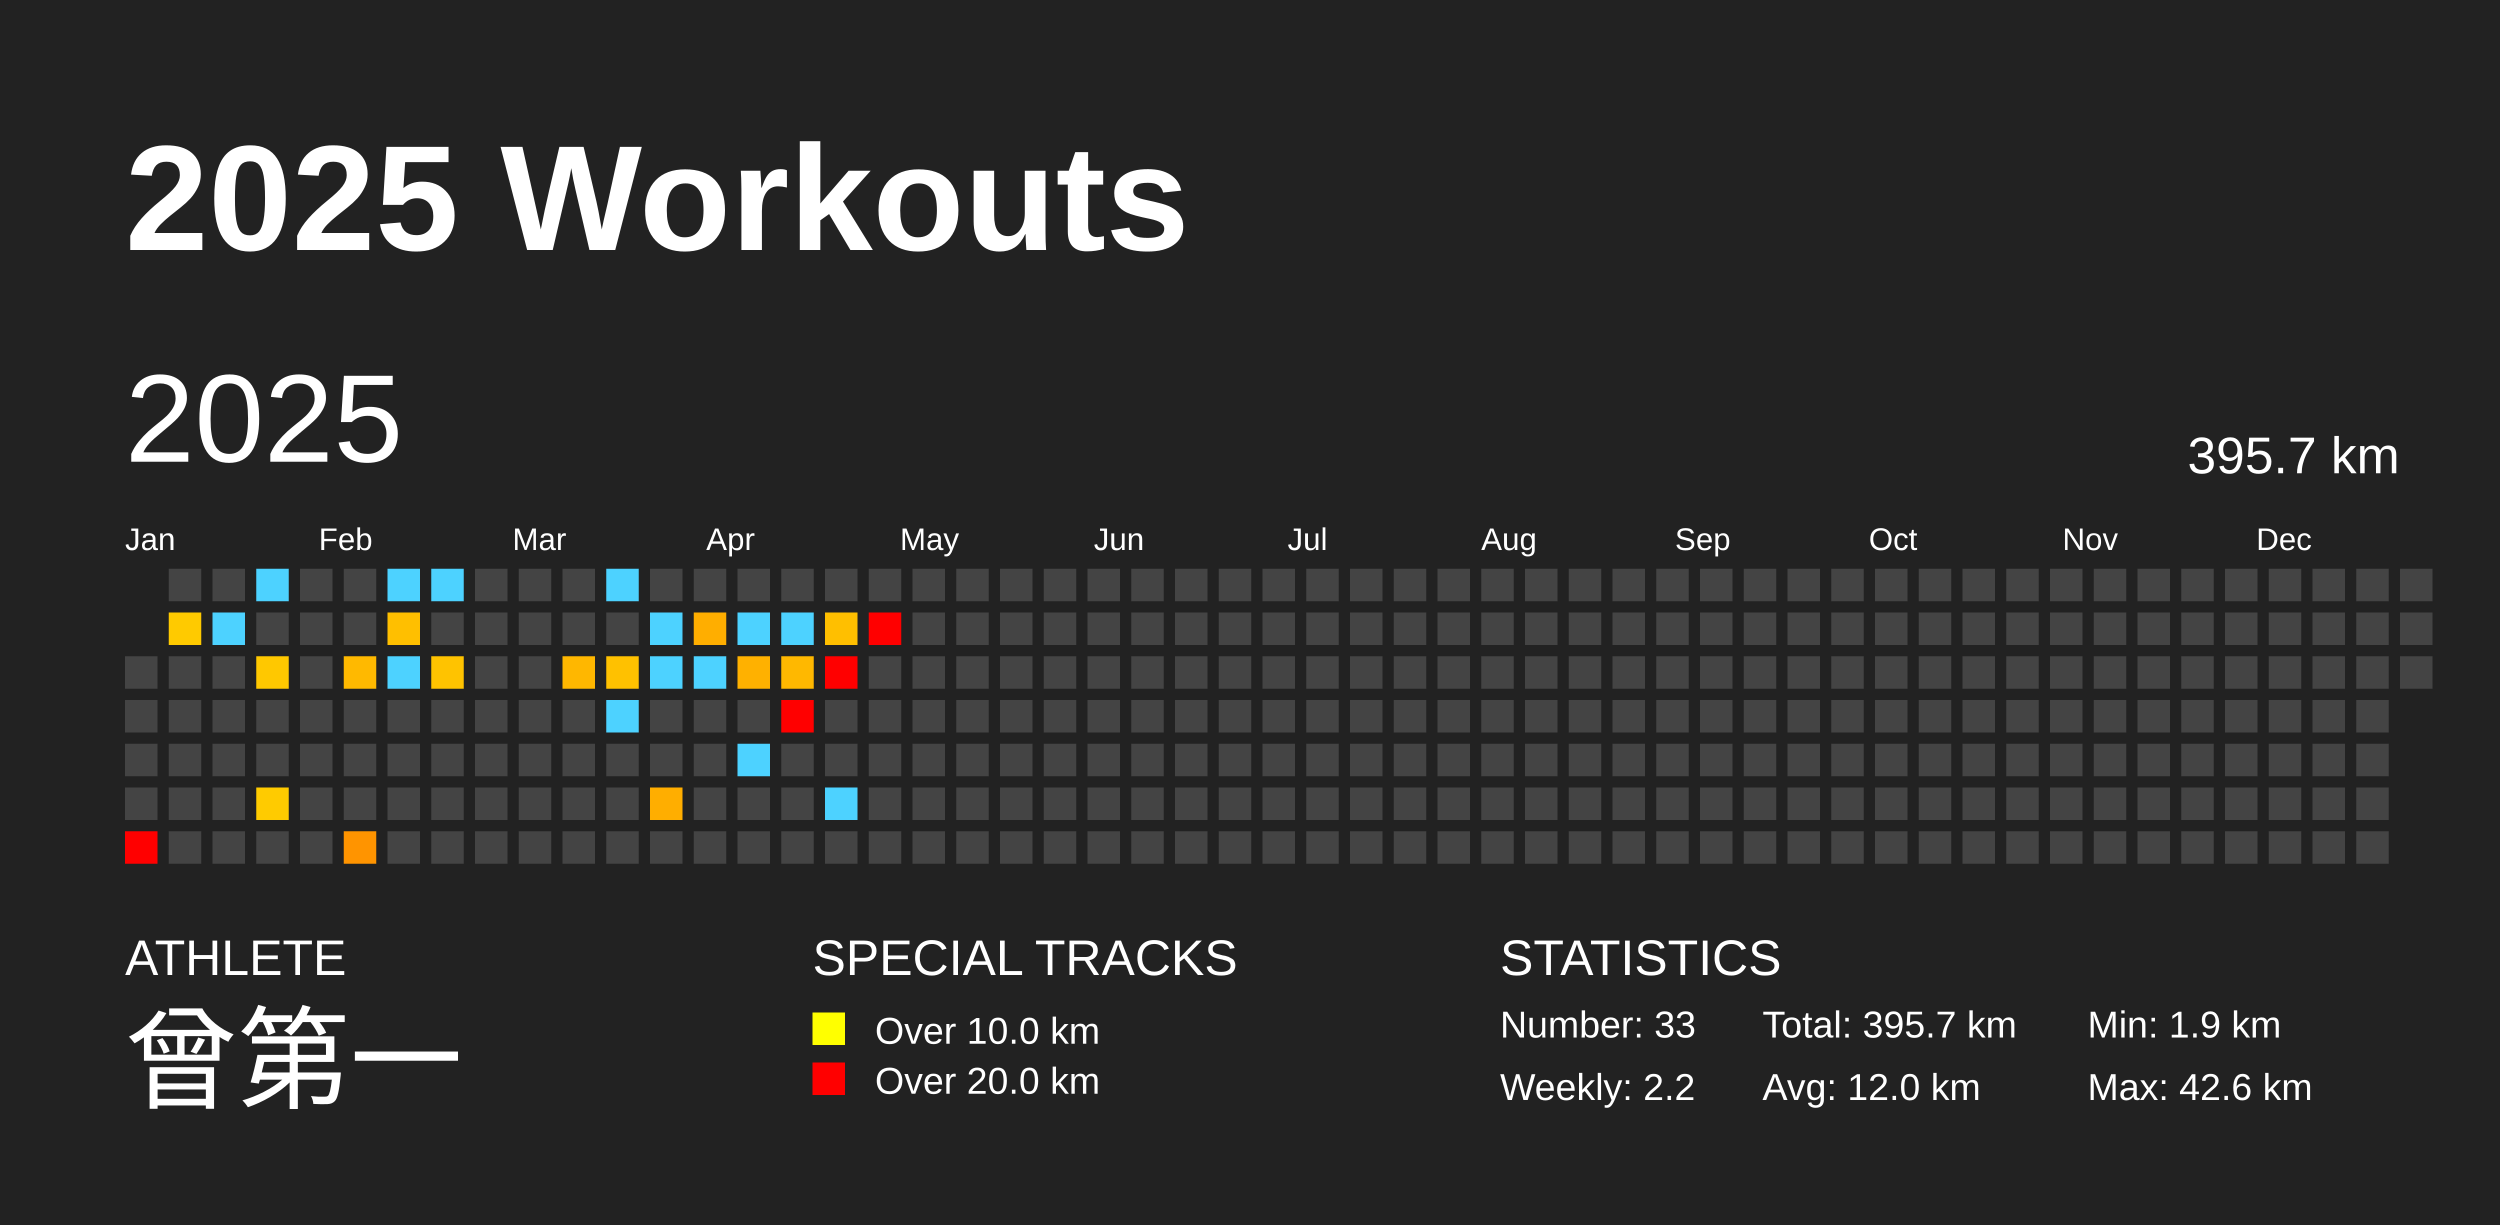
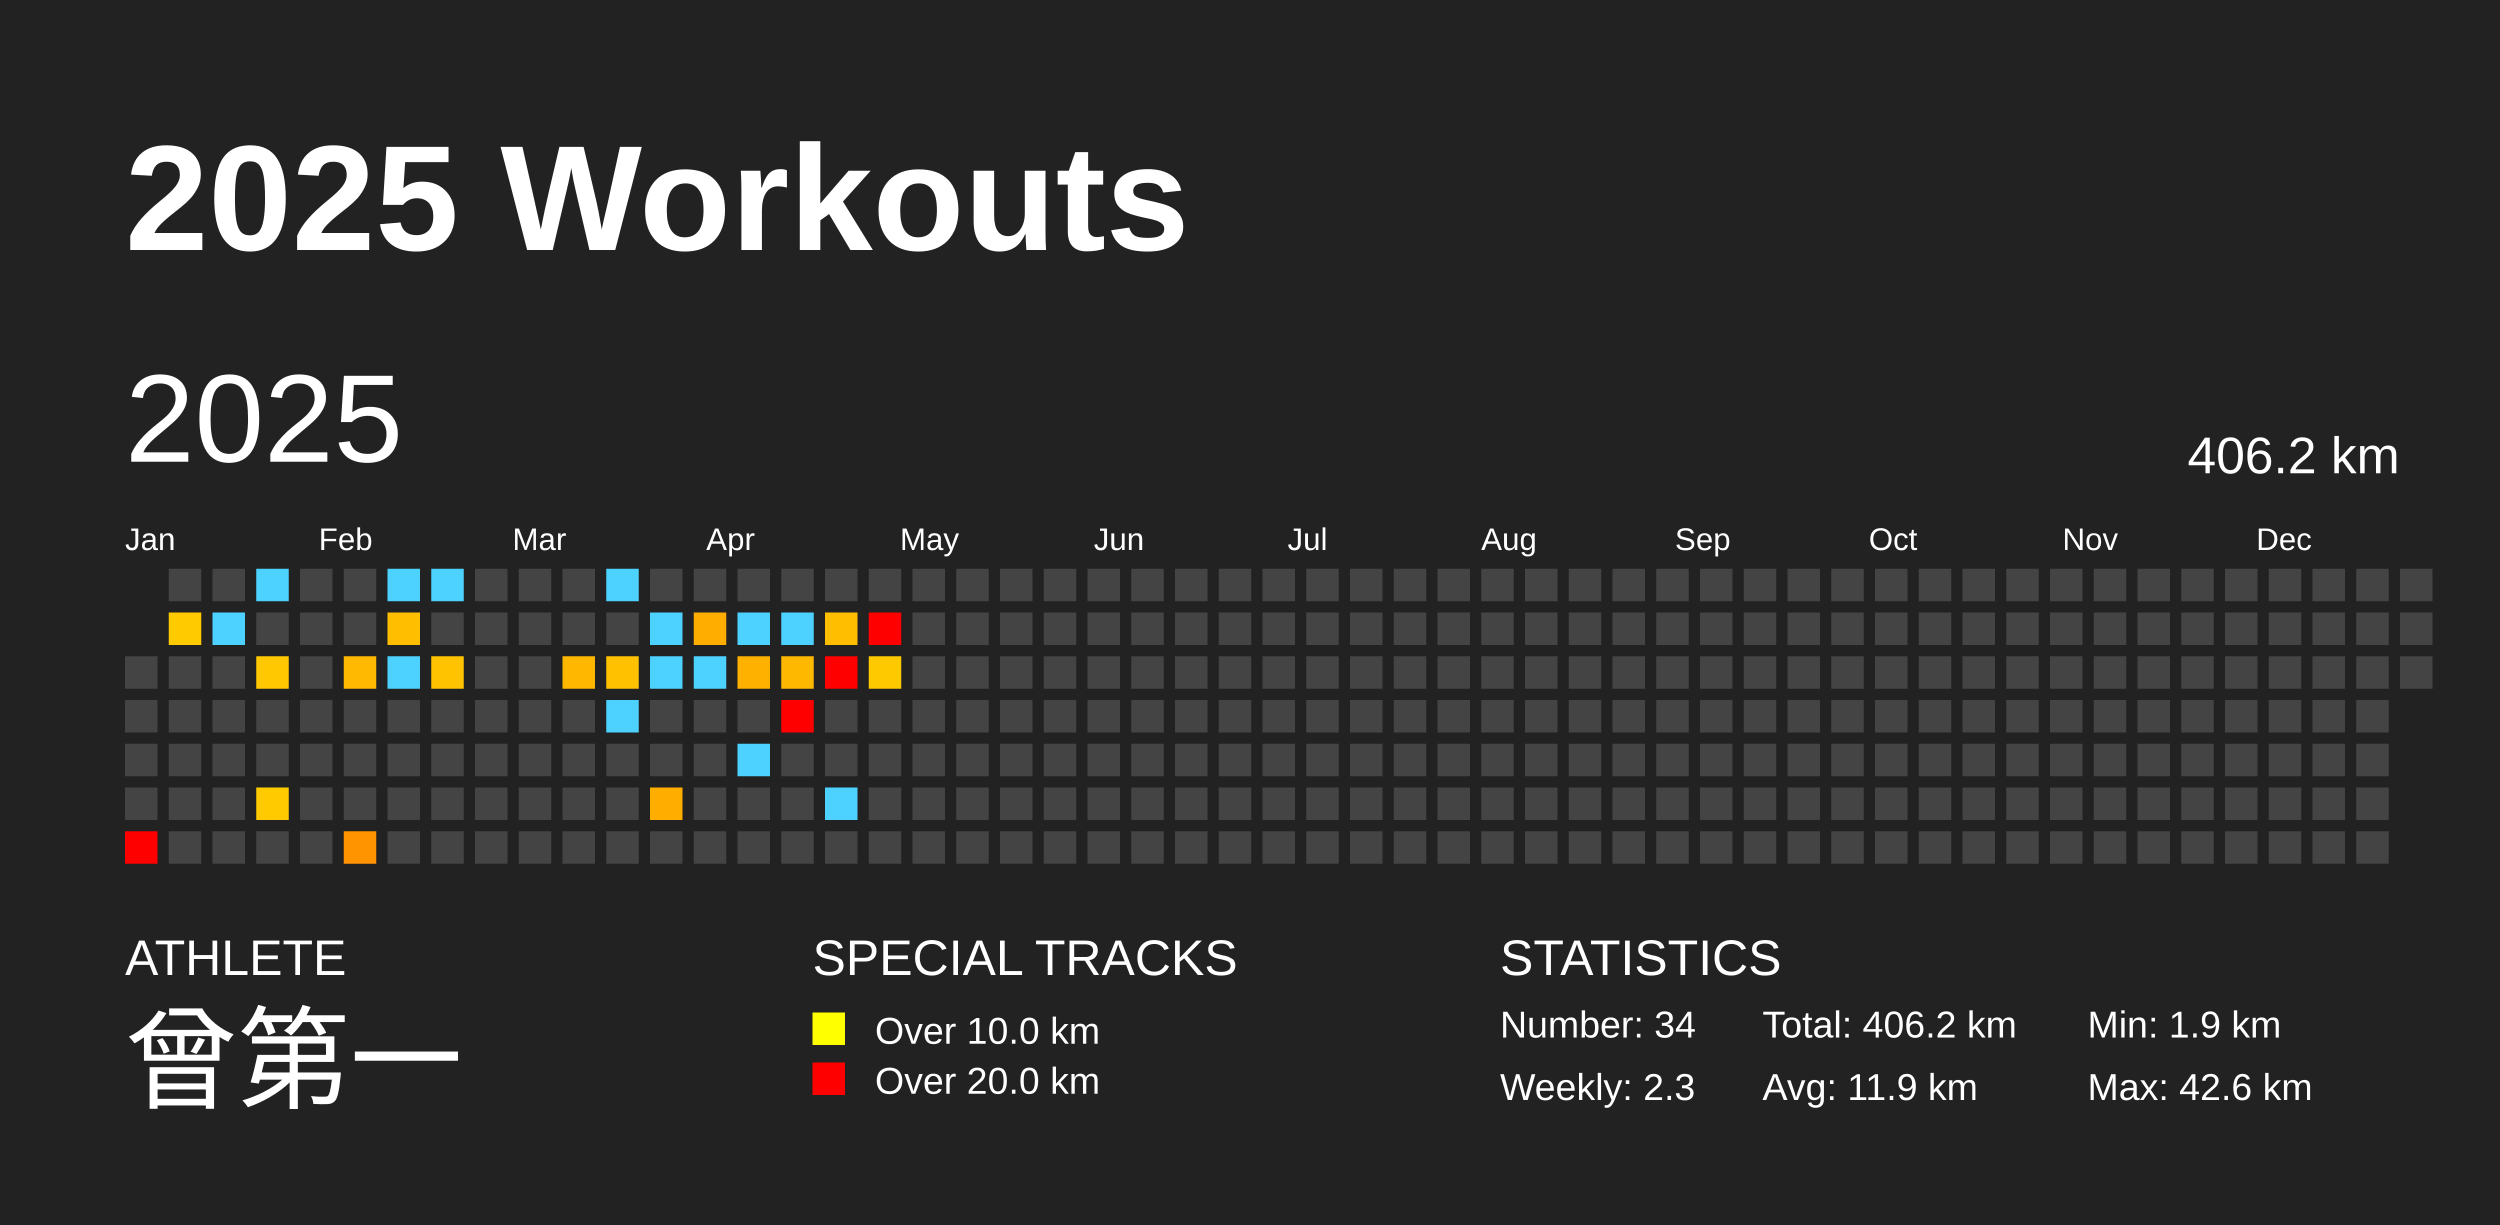
<svg xmlns="http://www.w3.org/2000/svg" baseProfile="full" height="98mm" version="1.1" viewBox="0,0,200,98" width="200mm">
  <defs />
  <rect fill="#222222" height="98" width="200" x="0" y="0" />
  <text fill="#FFFFFF" style="font-size:12px; font-family:Arial; font-weight:bold;" x="10" y="20">2025 Workouts</text>
  <text fill="#FFFFFF" style="font-size:4px; font-family:Arial" x="10" y="78">ATHLETE</text>
  <text fill="#FFFFFF" style="font-size:9px; font-family:Arial" x="10" y="88">曾第一</text>
  <text fill="#FFFFFF" style="font-size:4px; font-family:Arial" x="65" y="78">SPECIAL TRACKS</text>
  <rect fill="yellow" height="2.6" width="2.6" x="65" y="81" />
  <text fill="#FFFFFF" style="font-size:3px; font-family:Arial" x="70" y="83.5">Over 10.0 km</text>
  <rect fill="red" height="2.6" width="2.6" x="65" y="85" />
  <text fill="#FFFFFF" style="font-size:3px; font-family:Arial" x="70" y="87.5">Over 20.0 km</text>
  <text fill="#FFFFFF" style="font-size:4px; font-family:Arial" x="120" y="78">STATISTICS</text>
-   <text fill="#FFFFFF" style="font-size:3px; font-family:Arial" x="120" y="83">Number: 33</text>
-   <text fill="#FFFFFF" style="font-size:3px; font-family:Arial" x="120" y="88">Weekly: 2.2</text>
-   <text fill="#FFFFFF" style="font-size:3px; font-family:Arial" x="141" y="83">Total: 395.7 km</text>
-   <text fill="#FFFFFF" style="font-size:3px; font-family:Arial" x="141" y="88">Avg: 12.0 km</text>
+   <text fill="#FFFFFF" style="font-size:3px; font-family:Arial" x="120" y="83">Number: 34</text>
+   <text fill="#FFFFFF" style="font-size:3px; font-family:Arial" x="120" y="88">Weekly: 2.3</text>
+   <text fill="#FFFFFF" style="font-size:3px; font-family:Arial" x="141" y="83">Total: 406.2 km</text>
+   <text fill="#FFFFFF" style="font-size:3px; font-family:Arial" x="141" y="88">Avg: 11.9 km</text>
  <text fill="#FFFFFF" style="font-size:3px; font-family:Arial" x="167" y="83">Min: 1.9 km</text>
  <text fill="#FFFFFF" style="font-size:3px; font-family:Arial" x="167" y="88">Max: 42.6 km</text>
  <text dominant-baseline="hanging" fill="#FFFFFF" style="font-size:10.0px; font-family:Arial;" x="10" y="30">2025</text>
-   <text dominant-baseline="hanging" fill="#FFFFFF" style="font-size:4.125px; font-family:Arial;" x="175" y="35">395.7 km</text>
+   <text dominant-baseline="hanging" fill="#FFFFFF" style="font-size:4.125px; font-family:Arial;" x="175" y="35">406.2 km</text>
  <text fill="#FFFFFF" style="font-size:2.5px; font-family:Arial" x="10.0" y="44">Jan</text>
  <text fill="#FFFFFF" style="font-size:2.5px; font-family:Arial" x="25.5" y="44">Feb</text>
  <text fill="#FFFFFF" style="font-size:2.5px; font-family:Arial" x="41.0" y="44">Mar</text>
  <text fill="#FFFFFF" style="font-size:2.5px; font-family:Arial" x="56.5" y="44">Apr</text>
  <text fill="#FFFFFF" style="font-size:2.5px; font-family:Arial" x="72.0" y="44">May</text>
  <text fill="#FFFFFF" style="font-size:2.5px; font-family:Arial" x="87.5" y="44">Jun</text>
  <text fill="#FFFFFF" style="font-size:2.5px; font-family:Arial" x="103.0" y="44">Jul</text>
  <text fill="#FFFFFF" style="font-size:2.5px; font-family:Arial" x="118.5" y="44">Aug</text>
  <text fill="#FFFFFF" style="font-size:2.5px; font-family:Arial" x="134.0" y="44">Sep</text>
  <text fill="#FFFFFF" style="font-size:2.5px; font-family:Arial" x="149.5" y="44">Oct</text>
  <text fill="#FFFFFF" style="font-size:2.5px; font-family:Arial" x="165.0" y="44">Nov</text>
  <text fill="#FFFFFF" style="font-size:2.5px; font-family:Arial" x="180.5" y="44">Dec</text>
  <rect fill="#444444" height="2.6" width="2.6" x="10.0" y="52.5" />
  <rect fill="#444444" height="2.6" width="2.6" x="10.0" y="56.0" />
  <rect fill="#444444" height="2.6" width="2.6" x="10.0" y="59.5" />
  <rect fill="#444444" height="2.6" width="2.6" x="10.0" y="63.0" />
  <rect fill="red" height="2.6" width="2.6" x="10.0" y="66.5" />
  <rect fill="#444444" height="2.6" width="2.6" x="13.5" y="45.5" />
  <rect fill="#ffca00" height="2.6" width="2.6" x="13.5" y="49.0" />
  <rect fill="#444444" height="2.6" width="2.6" x="13.5" y="52.5" />
  <rect fill="#444444" height="2.6" width="2.6" x="13.5" y="56.0" />
  <rect fill="#444444" height="2.6" width="2.6" x="13.5" y="59.5" />
  <rect fill="#444444" height="2.6" width="2.6" x="13.5" y="63.0" />
  <rect fill="#444444" height="2.6" width="2.6" x="13.5" y="66.5" />
  <rect fill="#444444" height="2.6" width="2.6" x="17.0" y="45.5" />
  <rect fill="#4dd2ff" height="2.6" width="2.6" x="17.0" y="49.0" />
  <rect fill="#444444" height="2.6" width="2.6" x="17.0" y="52.5" />
  <rect fill="#444444" height="2.6" width="2.6" x="17.0" y="56.0" />
  <rect fill="#444444" height="2.6" width="2.6" x="17.0" y="59.5" />
  <rect fill="#444444" height="2.6" width="2.6" x="17.0" y="63.0" />
  <rect fill="#444444" height="2.6" width="2.6" x="17.0" y="66.5" />
  <rect fill="#4dd2ff" height="2.6" width="2.6" x="20.5" y="45.5" />
  <rect fill="#444444" height="2.6" width="2.6" x="20.5" y="49.0" />
  <rect fill="#ffc800" height="2.6" width="2.6" x="20.5" y="52.5" />
  <rect fill="#444444" height="2.6" width="2.6" x="20.5" y="56.0" />
  <rect fill="#444444" height="2.6" width="2.6" x="20.5" y="59.5" />
  <rect fill="#ffcb00" height="2.6" width="2.6" x="20.5" y="63.0" />
  <rect fill="#444444" height="2.6" width="2.6" x="20.5" y="66.5" />
  <rect fill="#444444" height="2.6" width="2.6" x="24.0" y="45.5" />
  <rect fill="#444444" height="2.6" width="2.6" x="24.0" y="49.0" />
  <rect fill="#444444" height="2.6" width="2.6" x="24.0" y="52.5" />
  <rect fill="#444444" height="2.6" width="2.6" x="24.0" y="56.0" />
  <rect fill="#444444" height="2.6" width="2.6" x="24.0" y="59.5" />
  <rect fill="#444444" height="2.6" width="2.6" x="24.0" y="63.0" />
  <rect fill="#444444" height="2.6" width="2.6" x="24.0" y="66.5" />
  <rect fill="#444444" height="2.6" width="2.6" x="27.5" y="45.5" />
  <rect fill="#444444" height="2.6" width="2.6" x="27.5" y="49.0" />
  <rect fill="#ffb900" height="2.6" width="2.6" x="27.5" y="52.5" />
  <rect fill="#444444" height="2.6" width="2.6" x="27.5" y="56.0" />
  <rect fill="#444444" height="2.6" width="2.6" x="27.5" y="59.5" />
  <rect fill="#444444" height="2.6" width="2.6" x="27.5" y="63.0" />
  <rect fill="#ff9400" height="2.6" width="2.6" x="27.5" y="66.5" />
  <rect fill="#4dd2ff" height="2.6" width="2.6" x="31.0" y="45.5" />
  <rect fill="#ffbf00" height="2.6" width="2.6" x="31.0" y="49.0" />
  <rect fill="#4dd2ff" height="2.6" width="2.6" x="31.0" y="52.5" />
  <rect fill="#444444" height="2.6" width="2.6" x="31.0" y="56.0" />
  <rect fill="#444444" height="2.6" width="2.6" x="31.0" y="59.5" />
  <rect fill="#444444" height="2.6" width="2.6" x="31.0" y="63.0" />
  <rect fill="#444444" height="2.6" width="2.6" x="31.0" y="66.5" />
  <rect fill="#4dd2ff" height="2.6" width="2.6" x="34.5" y="45.5" />
  <rect fill="#444444" height="2.6" width="2.6" x="34.5" y="49.0" />
  <rect fill="#ffc300" height="2.6" width="2.6" x="34.5" y="52.5" />
  <rect fill="#444444" height="2.6" width="2.6" x="34.5" y="56.0" />
  <rect fill="#444444" height="2.6" width="2.6" x="34.5" y="59.5" />
  <rect fill="#444444" height="2.6" width="2.6" x="34.5" y="63.0" />
  <rect fill="#444444" height="2.6" width="2.6" x="34.5" y="66.5" />
  <rect fill="#444444" height="2.6" width="2.6" x="38.0" y="45.5" />
  <rect fill="#444444" height="2.6" width="2.6" x="38.0" y="49.0" />
  <rect fill="#444444" height="2.6" width="2.6" x="38.0" y="52.5" />
  <rect fill="#444444" height="2.6" width="2.6" x="38.0" y="56.0" />
  <rect fill="#444444" height="2.6" width="2.6" x="38.0" y="59.5" />
  <rect fill="#444444" height="2.6" width="2.6" x="38.0" y="63.0" />
  <rect fill="#444444" height="2.6" width="2.6" x="38.0" y="66.5" />
  <rect fill="#444444" height="2.6" width="2.6" x="41.5" y="45.5" />
  <rect fill="#444444" height="2.6" width="2.6" x="41.5" y="49.0" />
  <rect fill="#444444" height="2.6" width="2.6" x="41.5" y="52.5" />
  <rect fill="#444444" height="2.6" width="2.6" x="41.5" y="56.0" />
  <rect fill="#444444" height="2.6" width="2.6" x="41.5" y="59.5" />
  <rect fill="#444444" height="2.6" width="2.6" x="41.5" y="63.0" />
  <rect fill="#444444" height="2.6" width="2.6" x="41.5" y="66.5" />
  <rect fill="#444444" height="2.6" width="2.6" x="45.0" y="45.5" />
  <rect fill="#444444" height="2.6" width="2.6" x="45.0" y="49.0" />
  <rect fill="#ffb700" height="2.6" width="2.6" x="45.0" y="52.5" />
  <rect fill="#444444" height="2.6" width="2.6" x="45.0" y="56.0" />
  <rect fill="#444444" height="2.6" width="2.6" x="45.0" y="59.5" />
  <rect fill="#444444" height="2.6" width="2.6" x="45.0" y="63.0" />
  <rect fill="#444444" height="2.6" width="2.6" x="45.0" y="66.5" />
  <rect fill="#4dd2ff" height="2.6" width="2.6" x="48.5" y="45.5" />
  <rect fill="#444444" height="2.6" width="2.6" x="48.5" y="49.0" />
  <rect fill="#ffc100" height="2.6" width="2.6" x="48.5" y="52.5" />
  <rect fill="#4dd2ff" height="2.6" width="2.6" x="48.5" y="56.0" />
  <rect fill="#444444" height="2.6" width="2.6" x="48.5" y="59.5" />
  <rect fill="#444444" height="2.6" width="2.6" x="48.5" y="63.0" />
  <rect fill="#444444" height="2.6" width="2.6" x="48.5" y="66.5" />
  <rect fill="#444444" height="2.6" width="2.6" x="52.0" y="45.5" />
  <rect fill="#4dd2ff" height="2.6" width="2.6" x="52.0" y="49.0" />
  <rect fill="#4dd2ff" height="2.6" width="2.6" x="52.0" y="52.5" />
  <rect fill="#444444" height="2.6" width="2.6" x="52.0" y="56.0" />
  <rect fill="#444444" height="2.6" width="2.6" x="52.0" y="59.5" />
  <rect fill="#ffae00" height="2.6" width="2.6" x="52.0" y="63.0" />
  <rect fill="#444444" height="2.6" width="2.6" x="52.0" y="66.5" />
  <rect fill="#444444" height="2.6" width="2.6" x="55.5" y="45.5" />
  <rect fill="#ffae00" height="2.6" width="2.6" x="55.5" y="49.0" />
  <rect fill="#4dd2ff" height="2.6" width="2.6" x="55.5" y="52.5" />
  <rect fill="#444444" height="2.6" width="2.6" x="55.5" y="56.0" />
  <rect fill="#444444" height="2.6" width="2.6" x="55.5" y="59.5" />
  <rect fill="#444444" height="2.6" width="2.6" x="55.5" y="63.0" />
  <rect fill="#444444" height="2.6" width="2.6" x="55.5" y="66.5" />
  <rect fill="#444444" height="2.6" width="2.6" x="59.0" y="45.5" />
  <rect fill="#4dd2ff" height="2.6" width="2.6" x="59.0" y="49.0" />
  <rect fill="#ffb100" height="2.6" width="2.6" x="59.0" y="52.5" />
  <rect fill="#444444" height="2.6" width="2.6" x="59.0" y="56.0" />
  <rect fill="#4dd2ff" height="2.6" width="2.6" x="59.0" y="59.5" />
  <rect fill="#444444" height="2.6" width="2.6" x="59.0" y="63.0" />
  <rect fill="#444444" height="2.6" width="2.6" x="59.0" y="66.5" />
  <rect fill="#444444" height="2.6" width="2.6" x="62.5" y="45.5" />
  <rect fill="#4dd2ff" height="2.6" width="2.6" x="62.5" y="49.0" />
  <rect fill="#ffb800" height="2.6" width="2.6" x="62.5" y="52.5" />
  <rect fill="red" height="2.6" width="2.6" x="62.5" y="56.0" />
  <rect fill="#444444" height="2.6" width="2.6" x="62.5" y="59.5" />
  <rect fill="#444444" height="2.6" width="2.6" x="62.5" y="63.0" />
  <rect fill="#444444" height="2.6" width="2.6" x="62.5" y="66.5" />
  <rect fill="#444444" height="2.6" width="2.6" x="66.0" y="45.5" />
  <rect fill="#ffbf00" height="2.6" width="2.6" x="66.0" y="49.0" />
  <rect fill="red" height="2.6" width="2.6" x="66.0" y="52.5" />
  <rect fill="#444444" height="2.6" width="2.6" x="66.0" y="56.0" />
  <rect fill="#444444" height="2.6" width="2.6" x="66.0" y="59.5" />
  <rect fill="#4dd2ff" height="2.6" width="2.6" x="66.0" y="63.0" />
  <rect fill="#444444" height="2.6" width="2.6" x="66.0" y="66.5" />
  <rect fill="#444444" height="2.6" width="2.6" x="69.5" y="45.5" />
  <rect fill="red" height="2.6" width="2.6" x="69.5" y="49.0" />
-   <rect fill="#444444" height="2.6" width="2.6" x="69.5" y="52.5" />
+   <rect fill="#ffc900" height="2.6" width="2.6" x="69.5" y="52.5" />
  <rect fill="#444444" height="2.6" width="2.6" x="69.5" y="56.0" />
  <rect fill="#444444" height="2.6" width="2.6" x="69.5" y="59.5" />
  <rect fill="#444444" height="2.6" width="2.6" x="69.5" y="63.0" />
  <rect fill="#444444" height="2.6" width="2.6" x="69.5" y="66.5" />
  <rect fill="#444444" height="2.6" width="2.6" x="73.0" y="45.5" />
  <rect fill="#444444" height="2.6" width="2.6" x="73.0" y="49.0" />
  <rect fill="#444444" height="2.6" width="2.6" x="73.0" y="52.5" />
  <rect fill="#444444" height="2.6" width="2.6" x="73.0" y="56.0" />
  <rect fill="#444444" height="2.6" width="2.6" x="73.0" y="59.5" />
  <rect fill="#444444" height="2.6" width="2.6" x="73.0" y="63.0" />
  <rect fill="#444444" height="2.6" width="2.6" x="73.0" y="66.5" />
  <rect fill="#444444" height="2.6" width="2.6" x="76.5" y="45.5" />
  <rect fill="#444444" height="2.6" width="2.6" x="76.5" y="49.0" />
  <rect fill="#444444" height="2.6" width="2.6" x="76.5" y="52.5" />
  <rect fill="#444444" height="2.6" width="2.6" x="76.5" y="56.0" />
  <rect fill="#444444" height="2.6" width="2.6" x="76.5" y="59.5" />
  <rect fill="#444444" height="2.6" width="2.6" x="76.5" y="63.0" />
  <rect fill="#444444" height="2.6" width="2.6" x="76.5" y="66.5" />
  <rect fill="#444444" height="2.6" width="2.6" x="80.0" y="45.5" />
  <rect fill="#444444" height="2.6" width="2.6" x="80.0" y="49.0" />
  <rect fill="#444444" height="2.6" width="2.6" x="80.0" y="52.5" />
  <rect fill="#444444" height="2.6" width="2.6" x="80.0" y="56.0" />
  <rect fill="#444444" height="2.6" width="2.6" x="80.0" y="59.5" />
  <rect fill="#444444" height="2.6" width="2.6" x="80.0" y="63.0" />
  <rect fill="#444444" height="2.6" width="2.6" x="80.0" y="66.5" />
  <rect fill="#444444" height="2.6" width="2.6" x="83.5" y="45.5" />
  <rect fill="#444444" height="2.6" width="2.6" x="83.5" y="49.0" />
  <rect fill="#444444" height="2.6" width="2.6" x="83.5" y="52.5" />
  <rect fill="#444444" height="2.6" width="2.6" x="83.5" y="56.0" />
  <rect fill="#444444" height="2.6" width="2.6" x="83.5" y="59.5" />
  <rect fill="#444444" height="2.6" width="2.6" x="83.5" y="63.0" />
  <rect fill="#444444" height="2.6" width="2.6" x="83.5" y="66.5" />
  <rect fill="#444444" height="2.6" width="2.6" x="87.0" y="45.5" />
  <rect fill="#444444" height="2.6" width="2.6" x="87.0" y="49.0" />
  <rect fill="#444444" height="2.6" width="2.6" x="87.0" y="52.5" />
  <rect fill="#444444" height="2.6" width="2.6" x="87.0" y="56.0" />
  <rect fill="#444444" height="2.6" width="2.6" x="87.0" y="59.5" />
  <rect fill="#444444" height="2.6" width="2.6" x="87.0" y="63.0" />
  <rect fill="#444444" height="2.6" width="2.6" x="87.0" y="66.5" />
  <rect fill="#444444" height="2.6" width="2.6" x="90.5" y="45.5" />
  <rect fill="#444444" height="2.6" width="2.6" x="90.5" y="49.0" />
  <rect fill="#444444" height="2.6" width="2.6" x="90.5" y="52.5" />
  <rect fill="#444444" height="2.6" width="2.6" x="90.5" y="56.0" />
  <rect fill="#444444" height="2.6" width="2.6" x="90.5" y="59.5" />
  <rect fill="#444444" height="2.6" width="2.6" x="90.5" y="63.0" />
  <rect fill="#444444" height="2.6" width="2.6" x="90.5" y="66.5" />
  <rect fill="#444444" height="2.6" width="2.6" x="94.0" y="45.5" />
  <rect fill="#444444" height="2.6" width="2.6" x="94.0" y="49.0" />
  <rect fill="#444444" height="2.6" width="2.6" x="94.0" y="52.5" />
  <rect fill="#444444" height="2.6" width="2.6" x="94.0" y="56.0" />
  <rect fill="#444444" height="2.6" width="2.6" x="94.0" y="59.5" />
  <rect fill="#444444" height="2.6" width="2.6" x="94.0" y="63.0" />
  <rect fill="#444444" height="2.6" width="2.6" x="94.0" y="66.5" />
  <rect fill="#444444" height="2.6" width="2.6" x="97.5" y="45.5" />
  <rect fill="#444444" height="2.6" width="2.6" x="97.5" y="49.0" />
  <rect fill="#444444" height="2.6" width="2.6" x="97.5" y="52.5" />
  <rect fill="#444444" height="2.6" width="2.6" x="97.5" y="56.0" />
  <rect fill="#444444" height="2.6" width="2.6" x="97.5" y="59.5" />
  <rect fill="#444444" height="2.6" width="2.6" x="97.5" y="63.0" />
  <rect fill="#444444" height="2.6" width="2.6" x="97.5" y="66.5" />
  <rect fill="#444444" height="2.6" width="2.6" x="101.0" y="45.5" />
  <rect fill="#444444" height="2.6" width="2.6" x="101.0" y="49.0" />
  <rect fill="#444444" height="2.6" width="2.6" x="101.0" y="52.5" />
  <rect fill="#444444" height="2.6" width="2.6" x="101.0" y="56.0" />
  <rect fill="#444444" height="2.6" width="2.6" x="101.0" y="59.5" />
  <rect fill="#444444" height="2.6" width="2.6" x="101.0" y="63.0" />
  <rect fill="#444444" height="2.6" width="2.6" x="101.0" y="66.5" />
  <rect fill="#444444" height="2.6" width="2.6" x="104.5" y="45.5" />
  <rect fill="#444444" height="2.6" width="2.6" x="104.5" y="49.0" />
  <rect fill="#444444" height="2.6" width="2.6" x="104.5" y="52.5" />
  <rect fill="#444444" height="2.6" width="2.6" x="104.5" y="56.0" />
  <rect fill="#444444" height="2.6" width="2.6" x="104.5" y="59.5" />
  <rect fill="#444444" height="2.6" width="2.6" x="104.5" y="63.0" />
  <rect fill="#444444" height="2.6" width="2.6" x="104.5" y="66.5" />
  <rect fill="#444444" height="2.6" width="2.6" x="108.0" y="45.5" />
  <rect fill="#444444" height="2.6" width="2.6" x="108.0" y="49.0" />
  <rect fill="#444444" height="2.6" width="2.6" x="108.0" y="52.5" />
  <rect fill="#444444" height="2.6" width="2.6" x="108.0" y="56.0" />
  <rect fill="#444444" height="2.6" width="2.6" x="108.0" y="59.5" />
  <rect fill="#444444" height="2.6" width="2.6" x="108.0" y="63.0" />
  <rect fill="#444444" height="2.6" width="2.6" x="108.0" y="66.5" />
  <rect fill="#444444" height="2.6" width="2.6" x="111.5" y="45.5" />
  <rect fill="#444444" height="2.6" width="2.6" x="111.5" y="49.0" />
  <rect fill="#444444" height="2.6" width="2.6" x="111.5" y="52.5" />
  <rect fill="#444444" height="2.6" width="2.6" x="111.5" y="56.0" />
  <rect fill="#444444" height="2.6" width="2.6" x="111.5" y="59.5" />
  <rect fill="#444444" height="2.6" width="2.6" x="111.5" y="63.0" />
  <rect fill="#444444" height="2.6" width="2.6" x="111.5" y="66.5" />
  <rect fill="#444444" height="2.6" width="2.6" x="115.0" y="45.5" />
  <rect fill="#444444" height="2.6" width="2.6" x="115.0" y="49.0" />
  <rect fill="#444444" height="2.6" width="2.6" x="115.0" y="52.5" />
  <rect fill="#444444" height="2.6" width="2.6" x="115.0" y="56.0" />
  <rect fill="#444444" height="2.6" width="2.6" x="115.0" y="59.5" />
  <rect fill="#444444" height="2.6" width="2.6" x="115.0" y="63.0" />
  <rect fill="#444444" height="2.6" width="2.6" x="115.0" y="66.5" />
  <rect fill="#444444" height="2.6" width="2.6" x="118.5" y="45.5" />
  <rect fill="#444444" height="2.6" width="2.6" x="118.5" y="49.0" />
  <rect fill="#444444" height="2.6" width="2.6" x="118.5" y="52.5" />
  <rect fill="#444444" height="2.6" width="2.6" x="118.5" y="56.0" />
  <rect fill="#444444" height="2.6" width="2.6" x="118.5" y="59.5" />
  <rect fill="#444444" height="2.6" width="2.6" x="118.5" y="63.0" />
  <rect fill="#444444" height="2.6" width="2.6" x="118.5" y="66.5" />
  <rect fill="#444444" height="2.6" width="2.6" x="122.0" y="45.5" />
  <rect fill="#444444" height="2.6" width="2.6" x="122.0" y="49.0" />
  <rect fill="#444444" height="2.6" width="2.6" x="122.0" y="52.5" />
  <rect fill="#444444" height="2.6" width="2.6" x="122.0" y="56.0" />
  <rect fill="#444444" height="2.6" width="2.6" x="122.0" y="59.5" />
  <rect fill="#444444" height="2.6" width="2.6" x="122.0" y="63.0" />
  <rect fill="#444444" height="2.6" width="2.6" x="122.0" y="66.5" />
  <rect fill="#444444" height="2.6" width="2.6" x="125.5" y="45.5" />
  <rect fill="#444444" height="2.6" width="2.6" x="125.5" y="49.0" />
  <rect fill="#444444" height="2.6" width="2.6" x="125.5" y="52.5" />
  <rect fill="#444444" height="2.6" width="2.6" x="125.5" y="56.0" />
  <rect fill="#444444" height="2.6" width="2.6" x="125.5" y="59.5" />
  <rect fill="#444444" height="2.6" width="2.6" x="125.5" y="63.0" />
  <rect fill="#444444" height="2.6" width="2.6" x="125.5" y="66.5" />
  <rect fill="#444444" height="2.6" width="2.6" x="129.0" y="45.5" />
  <rect fill="#444444" height="2.6" width="2.6" x="129.0" y="49.0" />
  <rect fill="#444444" height="2.6" width="2.6" x="129.0" y="52.5" />
  <rect fill="#444444" height="2.6" width="2.6" x="129.0" y="56.0" />
  <rect fill="#444444" height="2.6" width="2.6" x="129.0" y="59.5" />
  <rect fill="#444444" height="2.6" width="2.6" x="129.0" y="63.0" />
  <rect fill="#444444" height="2.6" width="2.6" x="129.0" y="66.5" />
  <rect fill="#444444" height="2.6" width="2.6" x="132.5" y="45.5" />
  <rect fill="#444444" height="2.6" width="2.6" x="132.5" y="49.0" />
  <rect fill="#444444" height="2.6" width="2.6" x="132.5" y="52.5" />
  <rect fill="#444444" height="2.6" width="2.6" x="132.5" y="56.0" />
  <rect fill="#444444" height="2.6" width="2.6" x="132.5" y="59.5" />
  <rect fill="#444444" height="2.6" width="2.6" x="132.5" y="63.0" />
  <rect fill="#444444" height="2.6" width="2.6" x="132.5" y="66.5" />
  <rect fill="#444444" height="2.6" width="2.6" x="136.0" y="45.5" />
  <rect fill="#444444" height="2.6" width="2.6" x="136.0" y="49.0" />
  <rect fill="#444444" height="2.6" width="2.6" x="136.0" y="52.5" />
  <rect fill="#444444" height="2.6" width="2.6" x="136.0" y="56.0" />
  <rect fill="#444444" height="2.6" width="2.6" x="136.0" y="59.5" />
  <rect fill="#444444" height="2.6" width="2.6" x="136.0" y="63.0" />
  <rect fill="#444444" height="2.6" width="2.6" x="136.0" y="66.5" />
  <rect fill="#444444" height="2.6" width="2.6" x="139.5" y="45.5" />
  <rect fill="#444444" height="2.6" width="2.6" x="139.5" y="49.0" />
  <rect fill="#444444" height="2.6" width="2.6" x="139.5" y="52.5" />
  <rect fill="#444444" height="2.6" width="2.6" x="139.5" y="56.0" />
  <rect fill="#444444" height="2.6" width="2.6" x="139.5" y="59.5" />
  <rect fill="#444444" height="2.6" width="2.6" x="139.5" y="63.0" />
  <rect fill="#444444" height="2.6" width="2.6" x="139.5" y="66.5" />
  <rect fill="#444444" height="2.6" width="2.6" x="143.0" y="45.5" />
  <rect fill="#444444" height="2.6" width="2.6" x="143.0" y="49.0" />
  <rect fill="#444444" height="2.6" width="2.6" x="143.0" y="52.5" />
  <rect fill="#444444" height="2.6" width="2.6" x="143.0" y="56.0" />
  <rect fill="#444444" height="2.6" width="2.6" x="143.0" y="59.5" />
  <rect fill="#444444" height="2.6" width="2.6" x="143.0" y="63.0" />
  <rect fill="#444444" height="2.6" width="2.6" x="143.0" y="66.5" />
  <rect fill="#444444" height="2.6" width="2.6" x="146.5" y="45.5" />
  <rect fill="#444444" height="2.6" width="2.6" x="146.5" y="49.0" />
  <rect fill="#444444" height="2.6" width="2.6" x="146.5" y="52.5" />
  <rect fill="#444444" height="2.6" width="2.6" x="146.5" y="56.0" />
  <rect fill="#444444" height="2.6" width="2.6" x="146.5" y="59.5" />
  <rect fill="#444444" height="2.6" width="2.6" x="146.5" y="63.0" />
  <rect fill="#444444" height="2.6" width="2.6" x="146.5" y="66.5" />
  <rect fill="#444444" height="2.6" width="2.6" x="150.0" y="45.5" />
  <rect fill="#444444" height="2.6" width="2.6" x="150.0" y="49.0" />
  <rect fill="#444444" height="2.6" width="2.6" x="150.0" y="52.5" />
  <rect fill="#444444" height="2.6" width="2.6" x="150.0" y="56.0" />
  <rect fill="#444444" height="2.6" width="2.6" x="150.0" y="59.5" />
  <rect fill="#444444" height="2.6" width="2.6" x="150.0" y="63.0" />
  <rect fill="#444444" height="2.6" width="2.6" x="150.0" y="66.5" />
  <rect fill="#444444" height="2.6" width="2.6" x="153.5" y="45.5" />
  <rect fill="#444444" height="2.6" width="2.6" x="153.5" y="49.0" />
  <rect fill="#444444" height="2.6" width="2.6" x="153.5" y="52.5" />
  <rect fill="#444444" height="2.6" width="2.6" x="153.5" y="56.0" />
  <rect fill="#444444" height="2.6" width="2.6" x="153.5" y="59.5" />
  <rect fill="#444444" height="2.6" width="2.6" x="153.5" y="63.0" />
  <rect fill="#444444" height="2.6" width="2.6" x="153.5" y="66.5" />
  <rect fill="#444444" height="2.6" width="2.6" x="157.0" y="45.5" />
  <rect fill="#444444" height="2.6" width="2.6" x="157.0" y="49.0" />
  <rect fill="#444444" height="2.6" width="2.6" x="157.0" y="52.5" />
  <rect fill="#444444" height="2.6" width="2.6" x="157.0" y="56.0" />
  <rect fill="#444444" height="2.6" width="2.6" x="157.0" y="59.5" />
  <rect fill="#444444" height="2.6" width="2.6" x="157.0" y="63.0" />
  <rect fill="#444444" height="2.6" width="2.6" x="157.0" y="66.5" />
  <rect fill="#444444" height="2.6" width="2.6" x="160.5" y="45.5" />
  <rect fill="#444444" height="2.6" width="2.6" x="160.5" y="49.0" />
  <rect fill="#444444" height="2.6" width="2.6" x="160.5" y="52.5" />
  <rect fill="#444444" height="2.6" width="2.6" x="160.5" y="56.0" />
  <rect fill="#444444" height="2.6" width="2.6" x="160.5" y="59.5" />
  <rect fill="#444444" height="2.6" width="2.6" x="160.5" y="63.0" />
  <rect fill="#444444" height="2.6" width="2.6" x="160.5" y="66.5" />
  <rect fill="#444444" height="2.6" width="2.6" x="164.0" y="45.5" />
  <rect fill="#444444" height="2.6" width="2.6" x="164.0" y="49.0" />
  <rect fill="#444444" height="2.6" width="2.6" x="164.0" y="52.5" />
  <rect fill="#444444" height="2.6" width="2.6" x="164.0" y="56.0" />
  <rect fill="#444444" height="2.6" width="2.6" x="164.0" y="59.5" />
  <rect fill="#444444" height="2.6" width="2.6" x="164.0" y="63.0" />
  <rect fill="#444444" height="2.6" width="2.6" x="164.0" y="66.5" />
  <rect fill="#444444" height="2.6" width="2.6" x="167.5" y="45.5" />
  <rect fill="#444444" height="2.6" width="2.6" x="167.5" y="49.0" />
  <rect fill="#444444" height="2.6" width="2.6" x="167.5" y="52.5" />
  <rect fill="#444444" height="2.6" width="2.6" x="167.5" y="56.0" />
  <rect fill="#444444" height="2.6" width="2.6" x="167.5" y="59.5" />
  <rect fill="#444444" height="2.6" width="2.6" x="167.5" y="63.0" />
  <rect fill="#444444" height="2.6" width="2.6" x="167.5" y="66.5" />
  <rect fill="#444444" height="2.6" width="2.6" x="171.0" y="45.5" />
  <rect fill="#444444" height="2.6" width="2.6" x="171.0" y="49.0" />
  <rect fill="#444444" height="2.6" width="2.6" x="171.0" y="52.5" />
  <rect fill="#444444" height="2.6" width="2.6" x="171.0" y="56.0" />
  <rect fill="#444444" height="2.6" width="2.6" x="171.0" y="59.5" />
  <rect fill="#444444" height="2.6" width="2.6" x="171.0" y="63.0" />
  <rect fill="#444444" height="2.6" width="2.6" x="171.0" y="66.5" />
  <rect fill="#444444" height="2.6" width="2.6" x="174.5" y="45.5" />
  <rect fill="#444444" height="2.6" width="2.6" x="174.5" y="49.0" />
  <rect fill="#444444" height="2.6" width="2.6" x="174.5" y="52.5" />
  <rect fill="#444444" height="2.6" width="2.6" x="174.5" y="56.0" />
  <rect fill="#444444" height="2.6" width="2.6" x="174.5" y="59.5" />
  <rect fill="#444444" height="2.6" width="2.6" x="174.5" y="63.0" />
  <rect fill="#444444" height="2.6" width="2.6" x="174.5" y="66.5" />
  <rect fill="#444444" height="2.6" width="2.6" x="178.0" y="45.5" />
  <rect fill="#444444" height="2.6" width="2.6" x="178.0" y="49.0" />
  <rect fill="#444444" height="2.6" width="2.6" x="178.0" y="52.5" />
  <rect fill="#444444" height="2.6" width="2.6" x="178.0" y="56.0" />
  <rect fill="#444444" height="2.6" width="2.6" x="178.0" y="59.5" />
  <rect fill="#444444" height="2.6" width="2.6" x="178.0" y="63.0" />
  <rect fill="#444444" height="2.6" width="2.6" x="178.0" y="66.5" />
  <rect fill="#444444" height="2.6" width="2.6" x="181.5" y="45.5" />
  <rect fill="#444444" height="2.6" width="2.6" x="181.5" y="49.0" />
  <rect fill="#444444" height="2.6" width="2.6" x="181.5" y="52.5" />
  <rect fill="#444444" height="2.6" width="2.6" x="181.5" y="56.0" />
  <rect fill="#444444" height="2.6" width="2.6" x="181.5" y="59.5" />
  <rect fill="#444444" height="2.6" width="2.6" x="181.5" y="63.0" />
  <rect fill="#444444" height="2.6" width="2.6" x="181.5" y="66.5" />
  <rect fill="#444444" height="2.6" width="2.6" x="185.0" y="45.5" />
  <rect fill="#444444" height="2.6" width="2.6" x="185.0" y="49.0" />
  <rect fill="#444444" height="2.6" width="2.6" x="185.0" y="52.5" />
  <rect fill="#444444" height="2.6" width="2.6" x="185.0" y="56.0" />
  <rect fill="#444444" height="2.6" width="2.6" x="185.0" y="59.5" />
  <rect fill="#444444" height="2.6" width="2.6" x="185.0" y="63.0" />
  <rect fill="#444444" height="2.6" width="2.6" x="185.0" y="66.5" />
  <rect fill="#444444" height="2.6" width="2.6" x="188.5" y="45.5" />
  <rect fill="#444444" height="2.6" width="2.6" x="188.5" y="49.0" />
  <rect fill="#444444" height="2.6" width="2.6" x="188.5" y="52.5" />
  <rect fill="#444444" height="2.6" width="2.6" x="188.5" y="56.0" />
  <rect fill="#444444" height="2.6" width="2.6" x="188.5" y="59.5" />
  <rect fill="#444444" height="2.6" width="2.6" x="188.5" y="63.0" />
  <rect fill="#444444" height="2.6" width="2.6" x="188.5" y="66.5" />
  <rect fill="#444444" height="2.6" width="2.6" x="192.0" y="45.5" />
  <rect fill="#444444" height="2.6" width="2.6" x="192.0" y="49.0" />
  <rect fill="#444444" height="2.6" width="2.6" x="192.0" y="52.5" />
</svg>
